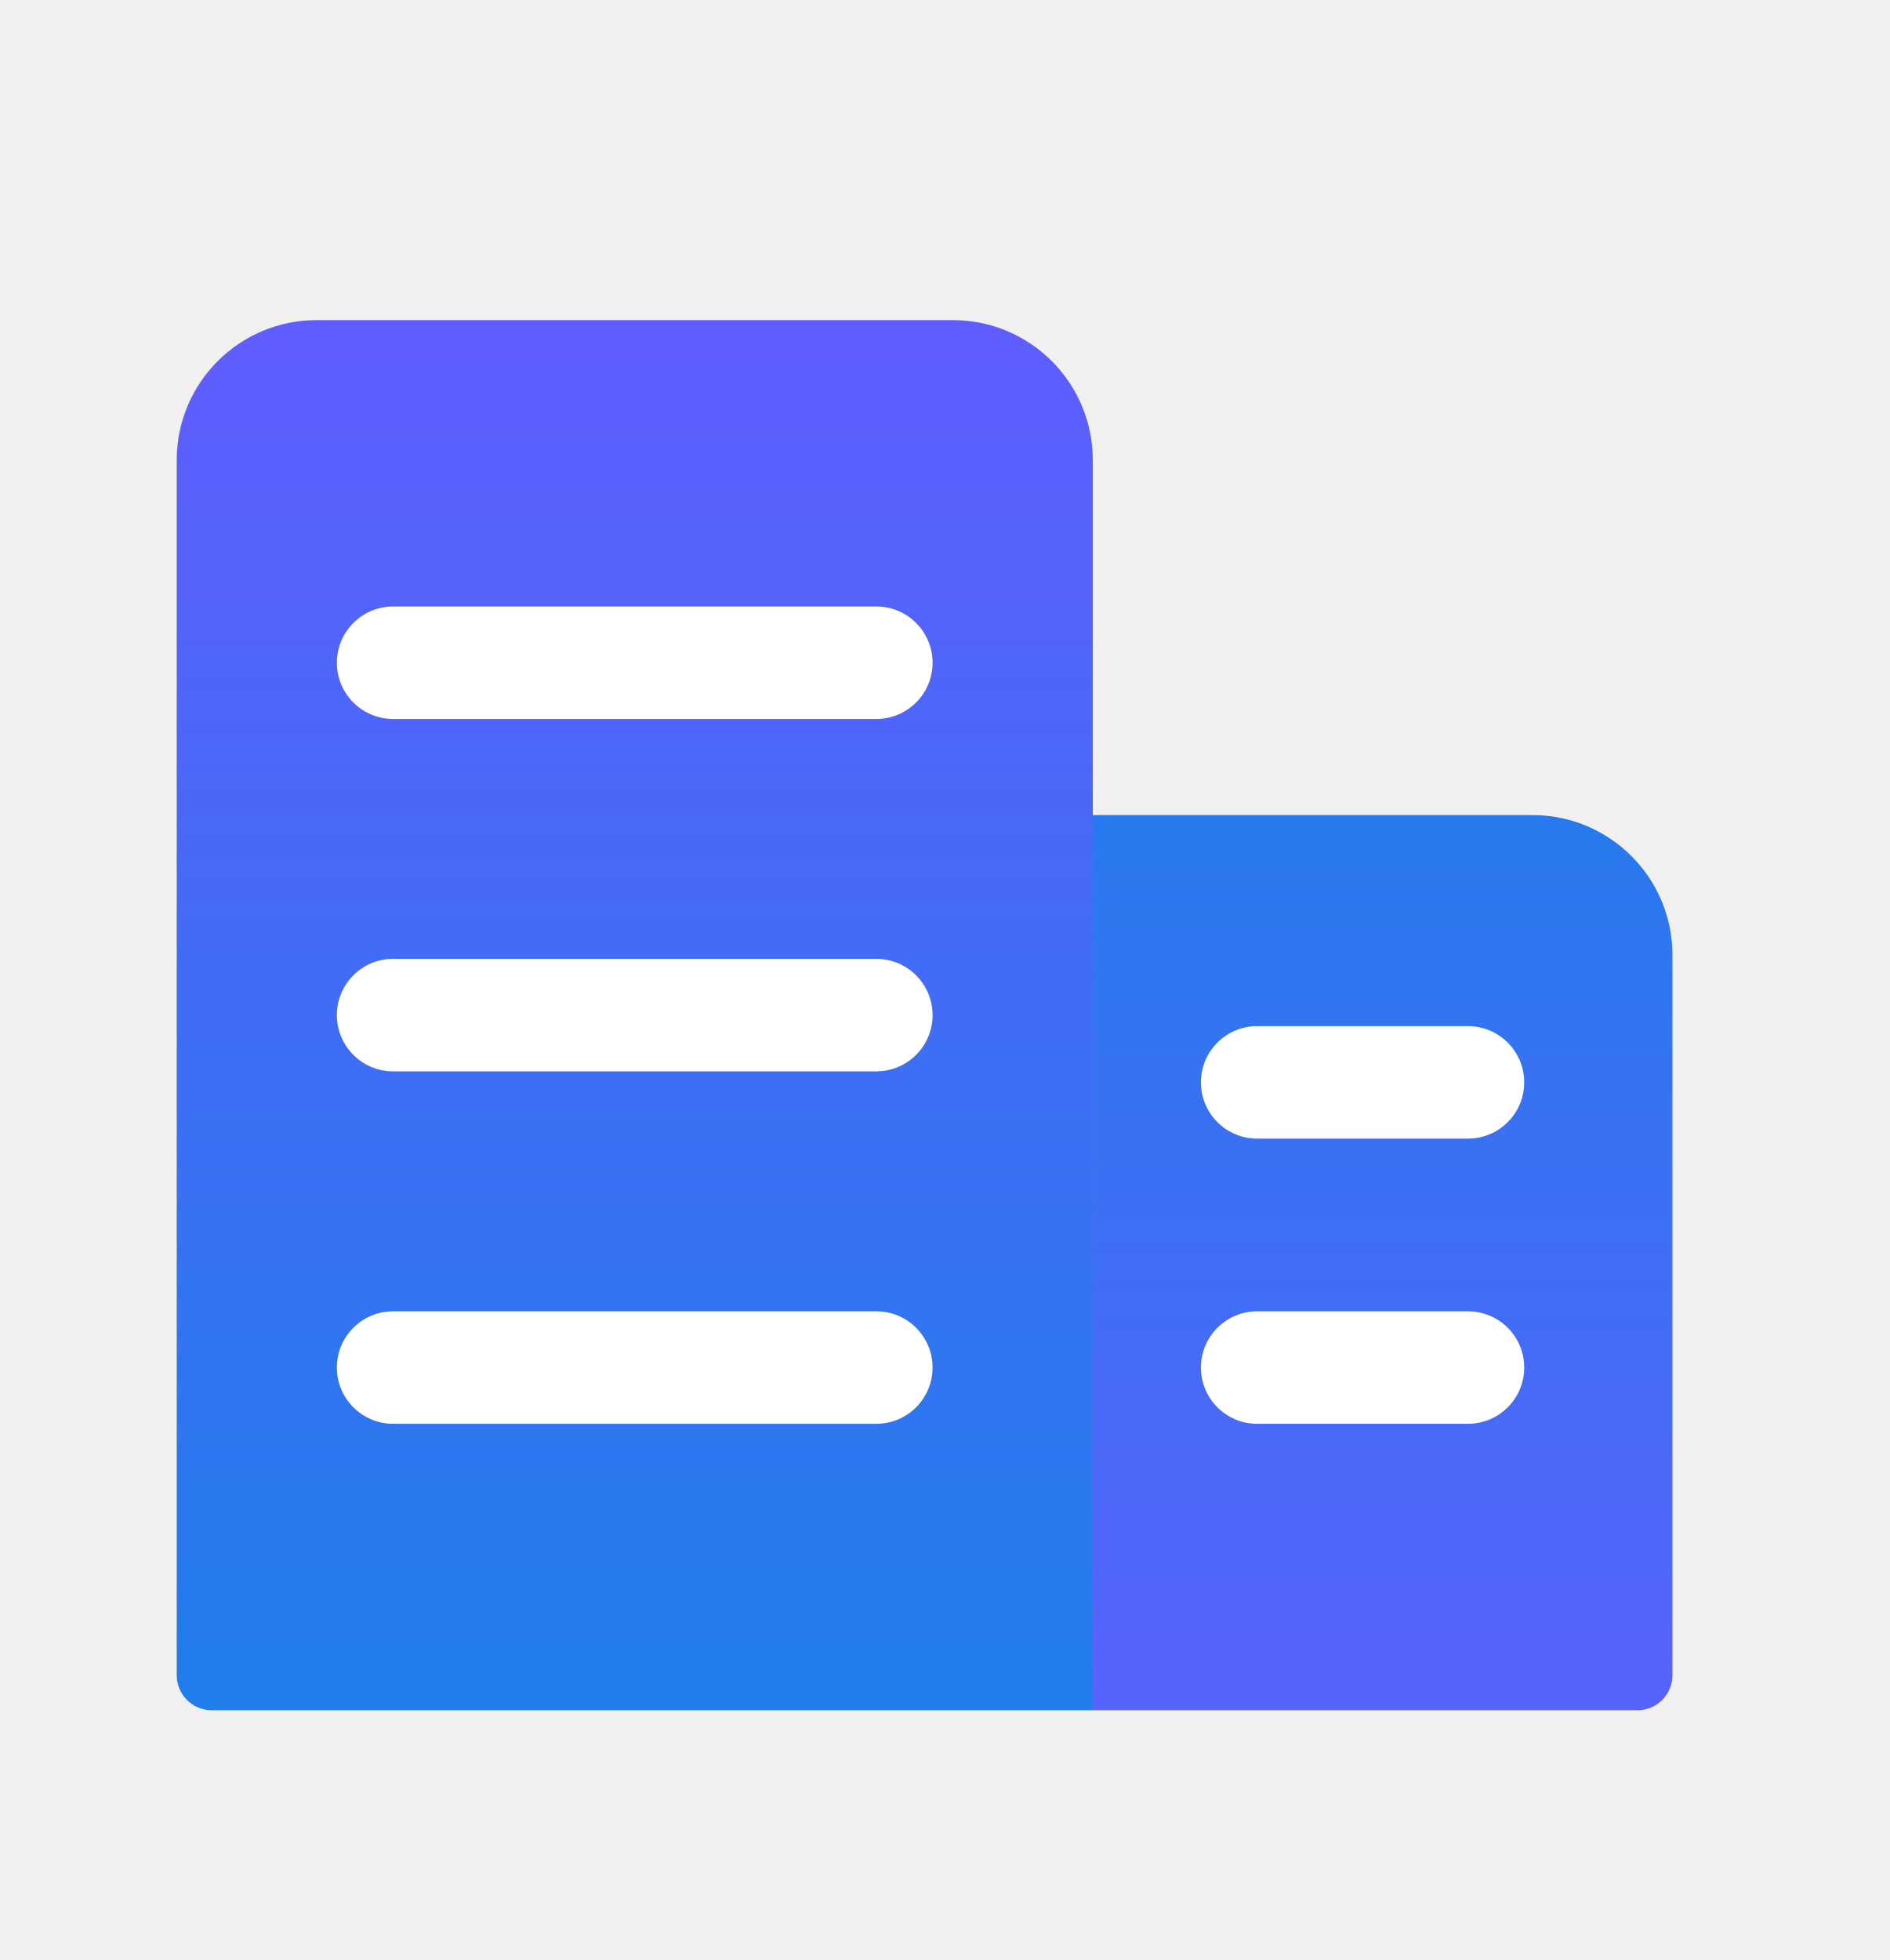
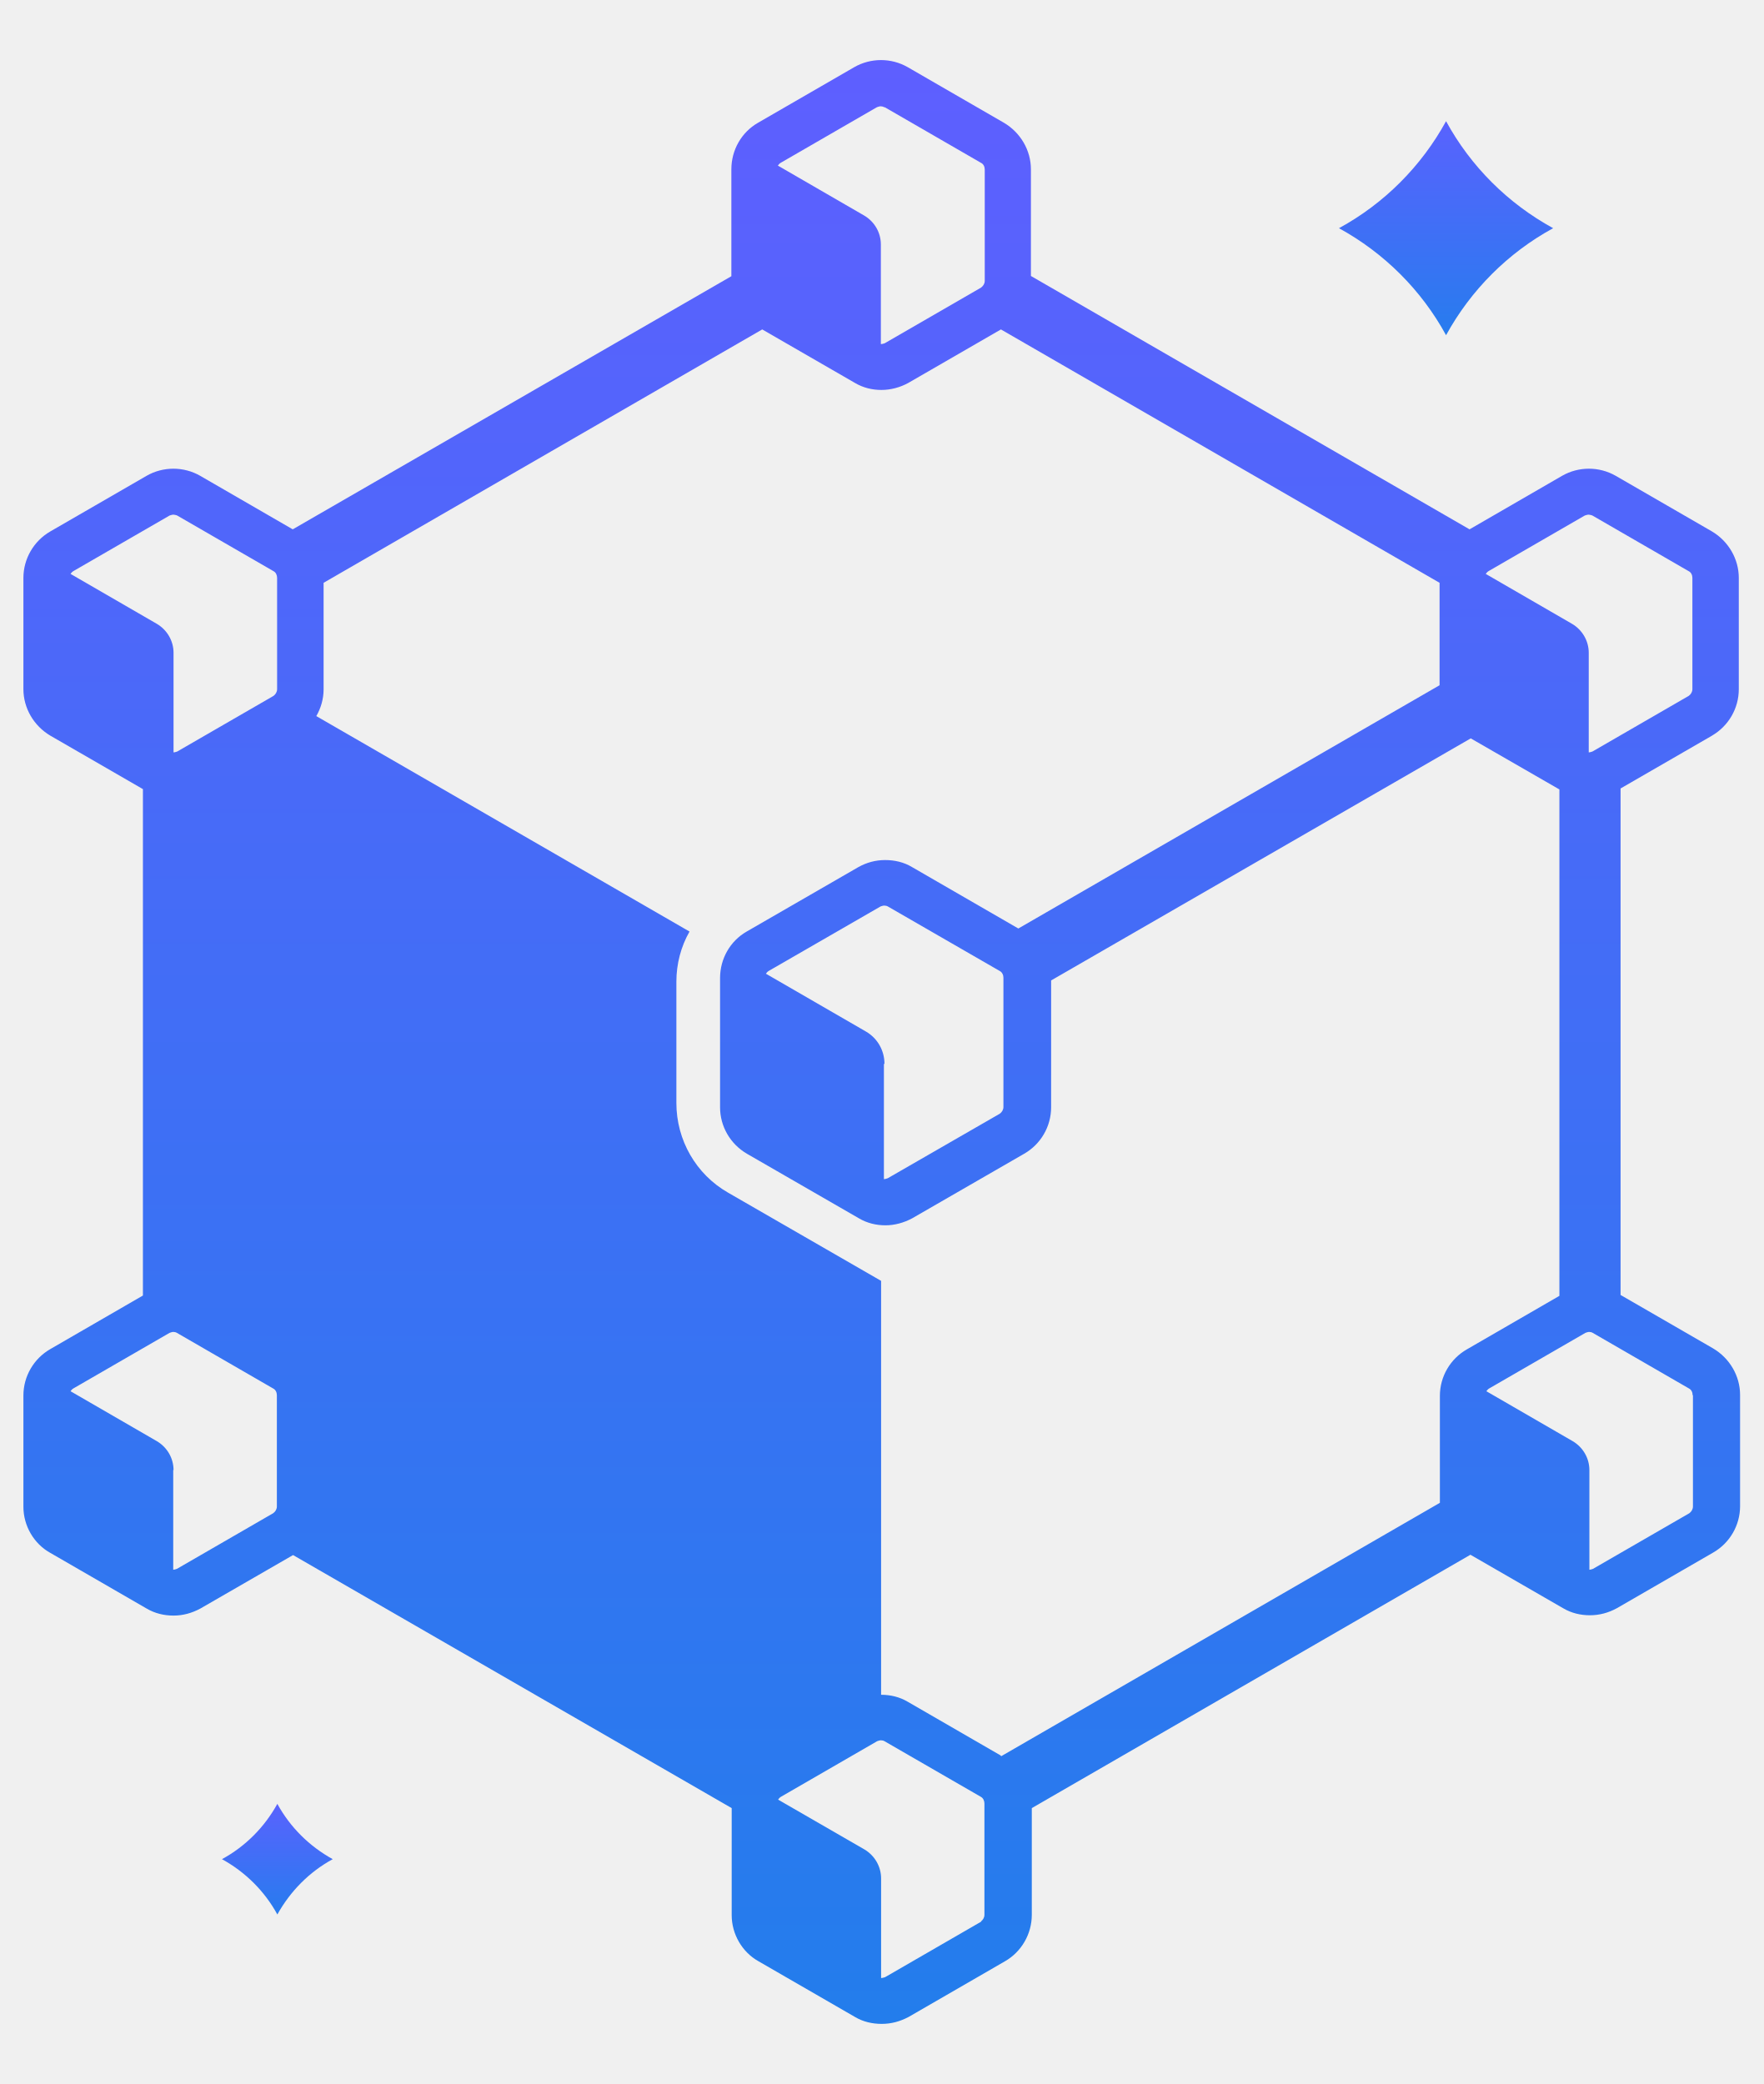
- <svg xmlns="http://www.w3.org/2000/svg" width="27" height="28" viewBox="0 0 27 28" fill="none">
-   <path d="M18.715 13.944C19.477 14.844 19.924 15.943 19.924 17.128C19.924 20.184 16.951 22.662 13.283 22.662C10.012 22.662 7.294 20.692 6.743 18.098C7.945 19.52 9.93 20.449 12.176 20.449C15.618 20.449 19.523 17.749 18.715 13.944Z" fill="url(#paint0_linear_15422_3332)" />
-   <path d="M2.525 6.573C2.525 5.468 3.42 4.573 4.525 4.573H13.613C14.718 4.573 15.613 5.468 15.613 6.573V24.432H3.025C2.749 24.432 2.525 24.208 2.525 23.932V6.573Z" fill="url(#paint1_linear_15422_3332)" />
-   <path d="M15.613 11.644H21.895C23 11.644 23.895 12.54 23.895 13.644V23.932C23.895 24.208 23.672 24.432 23.395 24.432H15.613V11.644Z" fill="url(#paint2_linear_15422_3332)" />
-   <rect x="4.813" y="8.664" width="8.511" height="1.607" rx="0.804" fill="white" />
-   <rect x="17.158" y="14.659" width="4.619" height="1.607" rx="0.804" fill="white" />
-   <rect x="17.158" y="18.733" width="4.619" height="1.607" rx="0.804" fill="white" />
-   <rect x="4.813" y="13.698" width="8.511" height="1.607" rx="0.804" fill="white" />
-   <rect x="4.813" y="18.733" width="8.511" height="1.607" rx="0.804" fill="white" />
+ <svg xmlns="http://www.w3.org/2000/svg" width="22" height="26" viewBox="0 0 22 26" fill="none">
+   <path d="M21.357 9.178C21.563 9.059 21.692 8.838 21.692 8.598V7.21C21.692 6.974 21.563 6.752 21.357 6.63L20.156 5.936C19.95 5.818 19.694 5.818 19.488 5.936L18.333 6.604L12.861 3.443V2.112C12.861 1.875 12.731 1.654 12.525 1.532L11.324 0.838C11.118 0.72 10.863 0.72 10.657 0.838L9.456 1.532C9.25 1.65 9.124 1.872 9.124 2.112V3.446L3.652 6.604L2.497 5.936C2.291 5.818 2.035 5.818 1.829 5.936L0.628 6.63C0.422 6.749 0.292 6.97 0.292 7.21V8.598C0.292 8.835 0.422 9.056 0.628 9.178L1.783 9.845V16.163L0.628 16.831C0.422 16.949 0.292 17.17 0.292 17.41V18.799C0.292 19.035 0.422 19.26 0.628 19.374L1.829 20.068C1.932 20.129 2.047 20.156 2.165 20.156C2.283 20.156 2.394 20.125 2.5 20.068L3.656 19.401L9.128 22.558V23.893C9.128 24.129 9.257 24.354 9.463 24.469L10.665 25.163C10.767 25.224 10.882 25.25 11 25.25C11.118 25.25 11.229 25.22 11.336 25.163L12.537 24.469C12.743 24.351 12.872 24.129 12.872 23.889V22.558L18.344 19.397L19.5 20.064C19.603 20.125 19.717 20.152 19.835 20.152C19.953 20.152 20.064 20.122 20.171 20.064L21.372 19.37C21.578 19.252 21.708 19.031 21.708 18.791V17.403C21.708 17.166 21.578 16.945 21.372 16.823L20.217 16.156V9.837L21.372 9.17L21.357 9.178ZM21.12 17.407V18.795C21.12 18.829 21.101 18.86 21.075 18.879L19.873 19.573C19.873 19.573 19.843 19.584 19.828 19.584V18.341C19.828 18.192 19.748 18.055 19.618 17.979L18.543 17.357C18.543 17.357 18.562 17.33 18.577 17.323L19.778 16.629C19.778 16.629 19.809 16.617 19.824 16.617C19.839 16.617 19.858 16.621 19.87 16.629L21.071 17.323C21.101 17.338 21.116 17.372 21.116 17.407H21.12ZM12.243 23.973L11.042 24.667C11.042 24.667 11.011 24.678 10.992 24.678V23.435C10.992 23.287 10.912 23.149 10.783 23.073L9.707 22.452C9.707 22.452 9.726 22.425 9.742 22.417L10.943 21.723C10.943 21.723 10.973 21.712 10.989 21.712C11.004 21.712 11.023 21.716 11.034 21.723L12.236 22.417C12.266 22.433 12.281 22.467 12.281 22.501V23.889C12.281 23.924 12.262 23.954 12.236 23.973H12.243ZM2.165 18.341C2.165 18.192 2.085 18.055 1.955 17.979L0.88 17.357C0.88 17.357 0.899 17.33 0.914 17.323L2.115 16.629C2.115 16.629 2.146 16.617 2.161 16.617C2.176 16.617 2.195 16.621 2.207 16.629L3.408 17.323C3.438 17.338 3.454 17.372 3.454 17.407V18.795C3.454 18.829 3.435 18.86 3.408 18.879L2.207 19.573C2.207 19.573 2.176 19.584 2.161 19.584V18.341H2.165ZM2.165 6.421C2.165 6.421 2.199 6.425 2.211 6.432L3.412 7.126C3.442 7.141 3.457 7.176 3.457 7.21V8.598C3.457 8.632 3.438 8.663 3.412 8.682L2.211 9.376C2.211 9.376 2.18 9.387 2.165 9.387V8.144C2.165 7.996 2.085 7.858 1.955 7.782L0.88 7.16C0.88 7.16 0.899 7.134 0.914 7.126L2.115 6.432C2.115 6.432 2.146 6.421 2.161 6.421H2.165ZM12.48 21.899L11.324 21.231C11.221 21.17 11.107 21.144 10.992 21.144V15.98L9.082 14.879C8.682 14.65 8.438 14.223 8.438 13.761V12.247C8.438 12.026 8.495 11.809 8.602 11.622L3.946 8.934C4.003 8.835 4.037 8.72 4.037 8.602V7.271L9.509 4.11L10.665 4.777C10.767 4.838 10.882 4.865 10.996 4.865C11.111 4.865 11.229 4.834 11.332 4.777L12.487 4.11L17.959 7.271V8.549L12.704 11.584L11.377 10.817C11.275 10.756 11.16 10.73 11.042 10.73C10.924 10.73 10.813 10.76 10.71 10.817L9.315 11.622C9.109 11.74 8.983 11.961 8.983 12.202V13.815C8.983 14.051 9.109 14.272 9.318 14.394L10.714 15.199C10.817 15.26 10.931 15.287 11.046 15.287C11.16 15.287 11.275 15.256 11.381 15.199L12.777 14.394C12.983 14.276 13.113 14.055 13.113 13.815V12.232L18.348 9.212L19.454 9.849V16.167L18.299 16.835C18.093 16.953 17.963 17.174 17.963 17.414V18.749L12.491 21.91L12.48 21.899ZM11.038 1.338L12.239 2.032C12.27 2.047 12.285 2.081 12.285 2.116V3.504C12.285 3.538 12.266 3.568 12.239 3.588L11.038 4.282C11.038 4.282 11.008 4.293 10.989 4.293V3.05C10.989 2.901 10.909 2.764 10.779 2.688L9.704 2.066C9.704 2.066 9.723 2.039 9.738 2.032L10.939 1.338C10.939 1.338 10.97 1.326 10.985 1.326C11 1.326 11.019 1.33 11.03 1.338H11.038ZM19.82 6.421C19.82 6.421 19.854 6.425 19.866 6.432L21.067 7.126C21.098 7.141 21.113 7.176 21.113 7.21V8.598C21.113 8.632 21.094 8.663 21.067 8.682L19.866 9.376C19.866 9.376 19.835 9.387 19.82 9.387V8.144C19.82 7.996 19.74 7.858 19.61 7.782L18.535 7.16C18.535 7.16 18.554 7.134 18.569 7.126L19.77 6.432C19.77 6.432 19.801 6.421 19.816 6.421H19.82ZM11.034 13.273C11.034 13.105 10.947 12.953 10.802 12.869L9.555 12.148C9.555 12.148 9.574 12.121 9.589 12.114L10.985 11.309C10.985 11.309 11.015 11.298 11.03 11.298C11.046 11.298 11.065 11.302 11.076 11.309L12.472 12.114C12.502 12.129 12.518 12.164 12.518 12.198V13.811C12.518 13.845 12.499 13.876 12.472 13.895L11.076 14.699C11.076 14.699 11.046 14.711 11.027 14.711V13.273H11.034Z" fill="url(#paint0_linear_16174_20765)" />
+   <path d="M18.04 1.512C18.348 2.077 18.813 2.539 19.376 2.847C18.811 3.155 18.348 3.62 18.04 4.182C17.732 3.617 17.266 3.155 16.704 2.847C17.269 2.539 17.732 2.074 18.04 1.512Z" fill="url(#paint1_linear_16174_20765)" />
+   <path d="M3.46 22.505C3.621 22.799 3.861 23.035 4.151 23.195C3.857 23.355 3.621 23.596 3.46 23.885C3.3 23.592 3.06 23.355 2.769 23.195C3.063 23.035 3.3 22.795 3.46 22.505Z" fill="url(#paint2_linear_16174_20765)" />
  <defs>
-     <linearGradient id="paint0_linear_15422_3332" x1="13.334" y1="16.46" x2="13.334" y2="23.807" gradientUnits="userSpaceOnUse">
-       <stop stop-color="#FFD600" />
-       <stop offset="1" stop-color="#FFD800" stop-opacity="0.6" />
+     <linearGradient id="paint0_linear_16174_20765" x1="11" y1="0.75" x2="11" y2="25.25" gradientUnits="userSpaceOnUse">
+       <stop stop-color="#5E5FFF" />
+       <stop offset="1" stop-color="#237DEC" />
    </linearGradient>
-     <linearGradient id="paint1_linear_15422_3332" x1="9.069" y1="4.573" x2="9.069" y2="24.432" gradientUnits="userSpaceOnUse">
-       <stop stop-color="#605DFF" />
-       <stop offset="1" stop-color="#207DEB" />
+     <linearGradient id="paint1_linear_16174_20765" x1="18.04" y1="1.512" x2="18.04" y2="4.182" gradientUnits="userSpaceOnUse">
+       <stop stop-color="#5962FE" />
+       <stop offset="1" stop-color="#277CEE" />
    </linearGradient>
-     <linearGradient id="paint2_linear_15422_3332" x1="19.754" y1="24.432" x2="19.754" y2="12.002" gradientUnits="userSpaceOnUse">
-       <stop stop-color="#5862FD" />
-       <stop offset="1" stop-color="#2979EE" />
+     <linearGradient id="paint2_linear_16174_20765" x1="3.46" y1="22.505" x2="3.46" y2="23.885" gradientUnits="userSpaceOnUse">
+       <stop stop-color="#5962FE" />
+       <stop offset="1" stop-color="#277CEE" />
    </linearGradient>
  </defs>
</svg>
